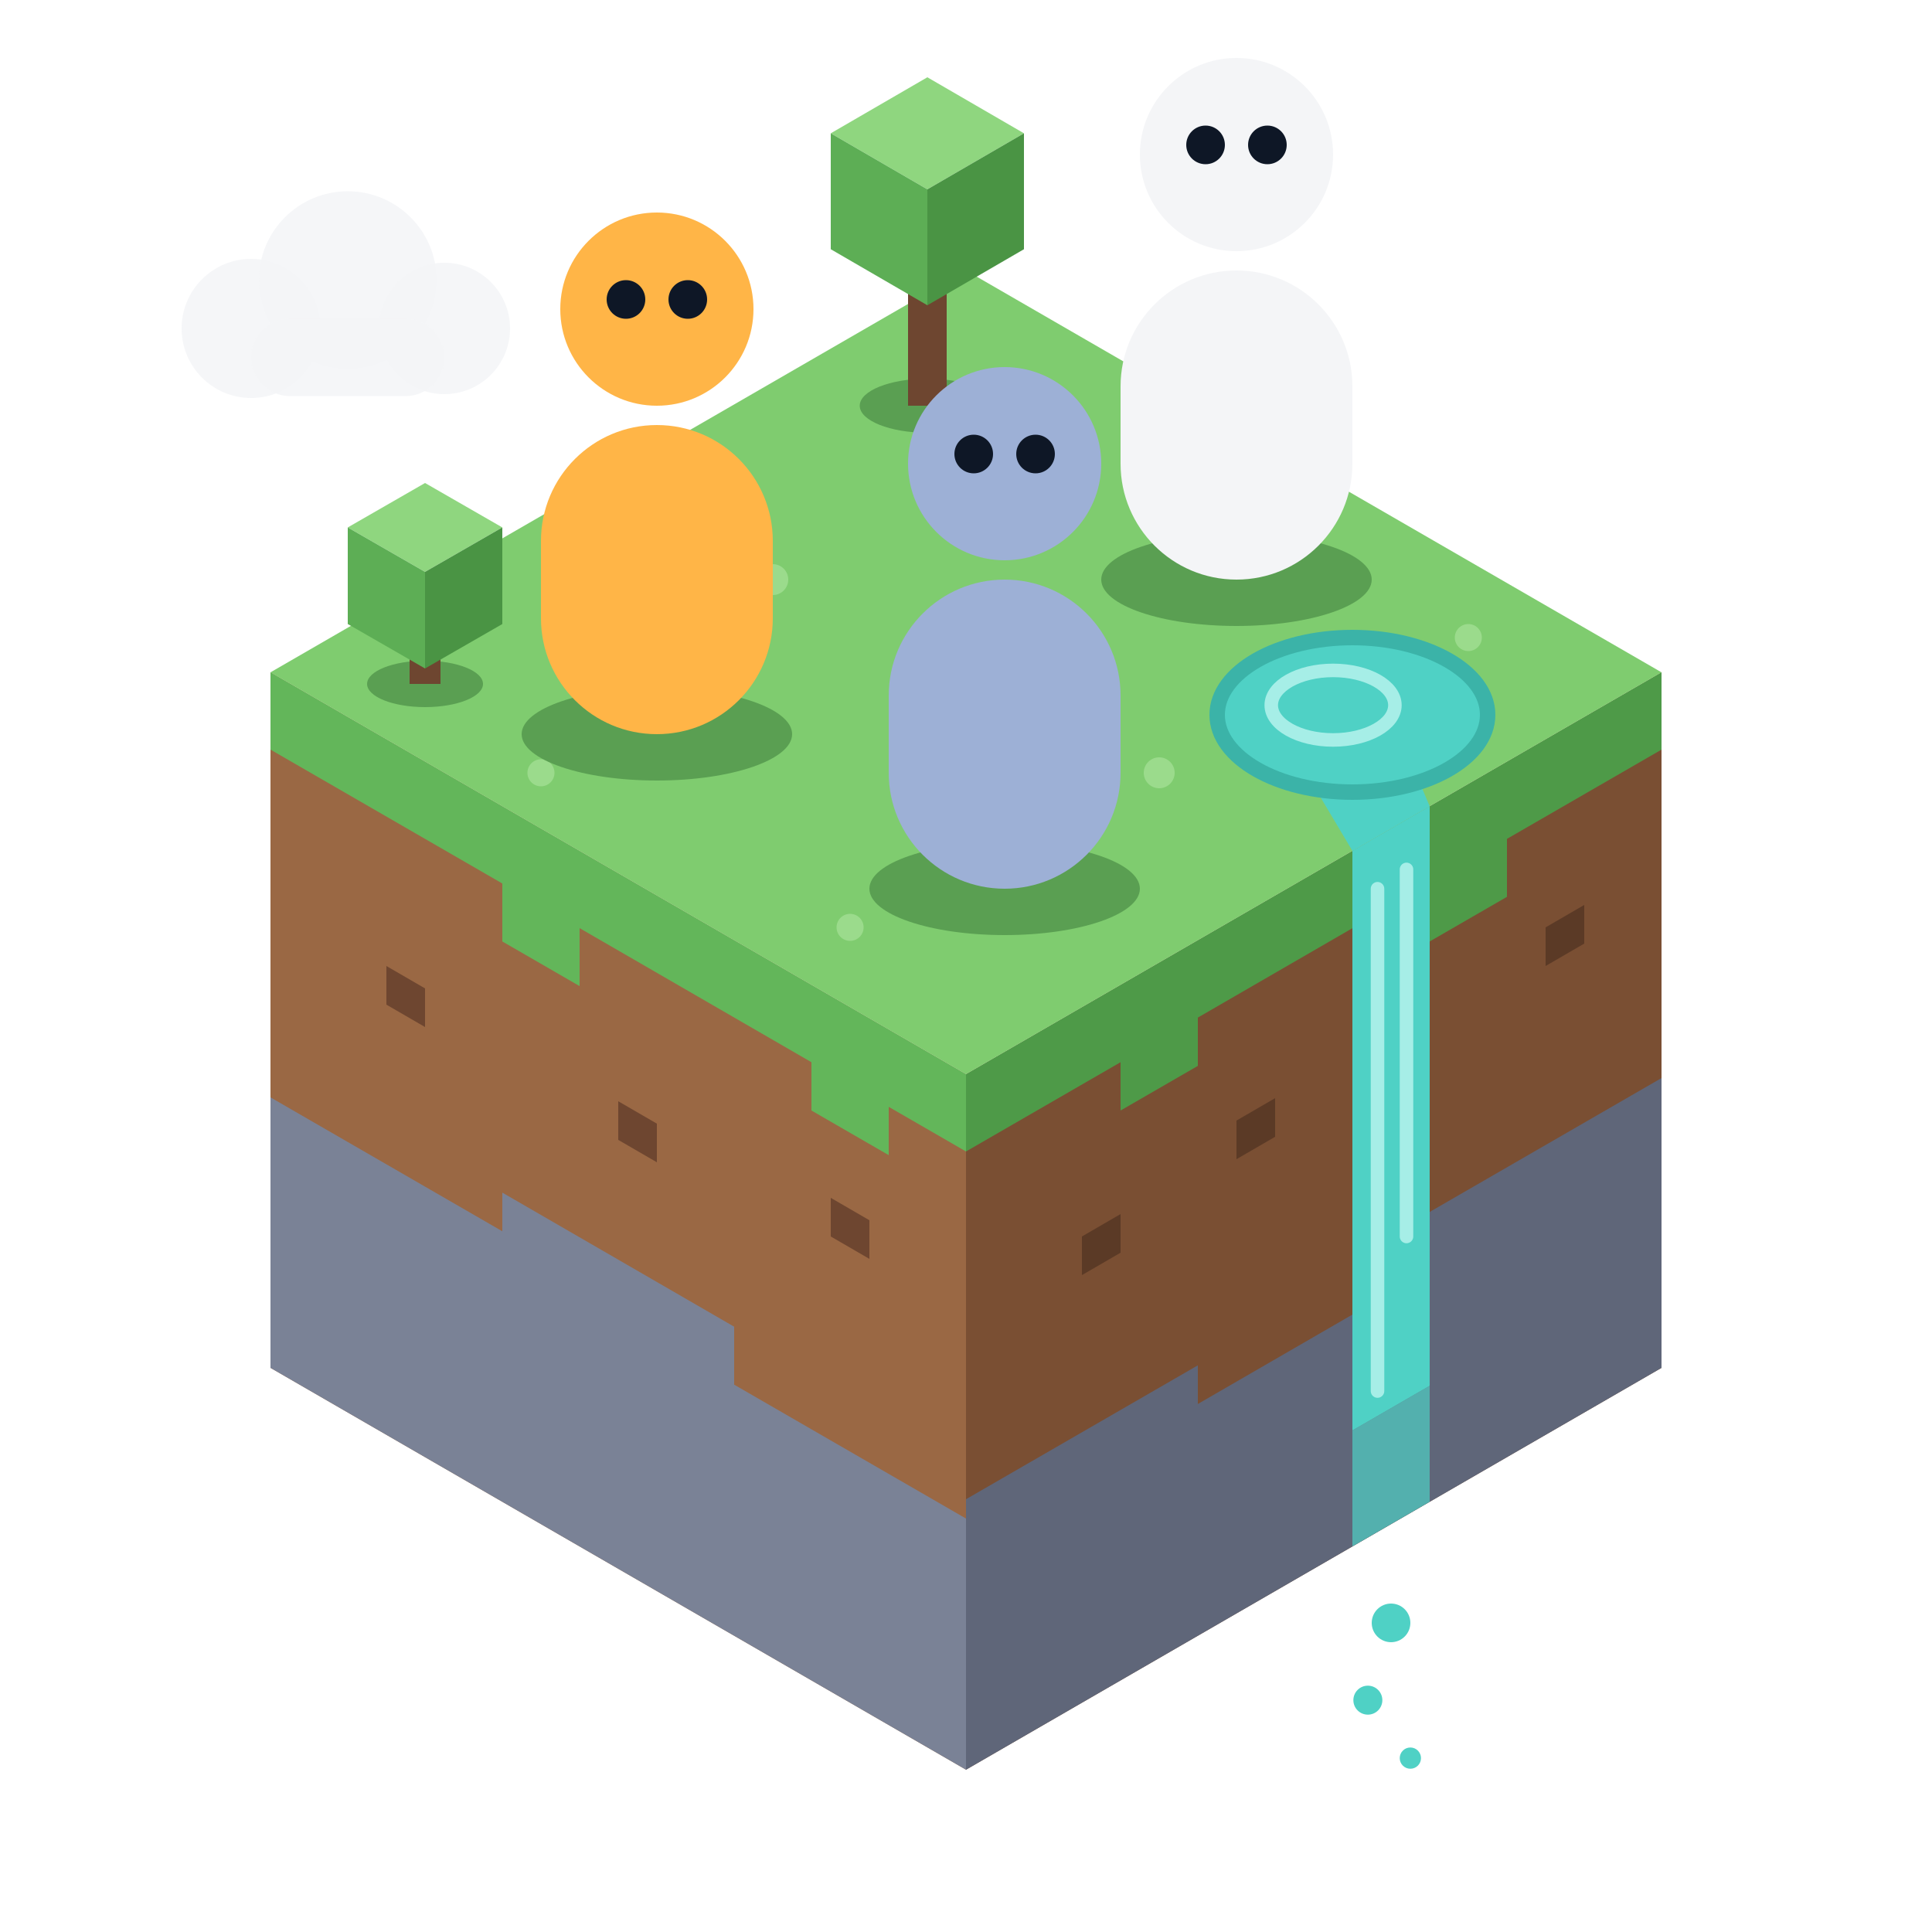
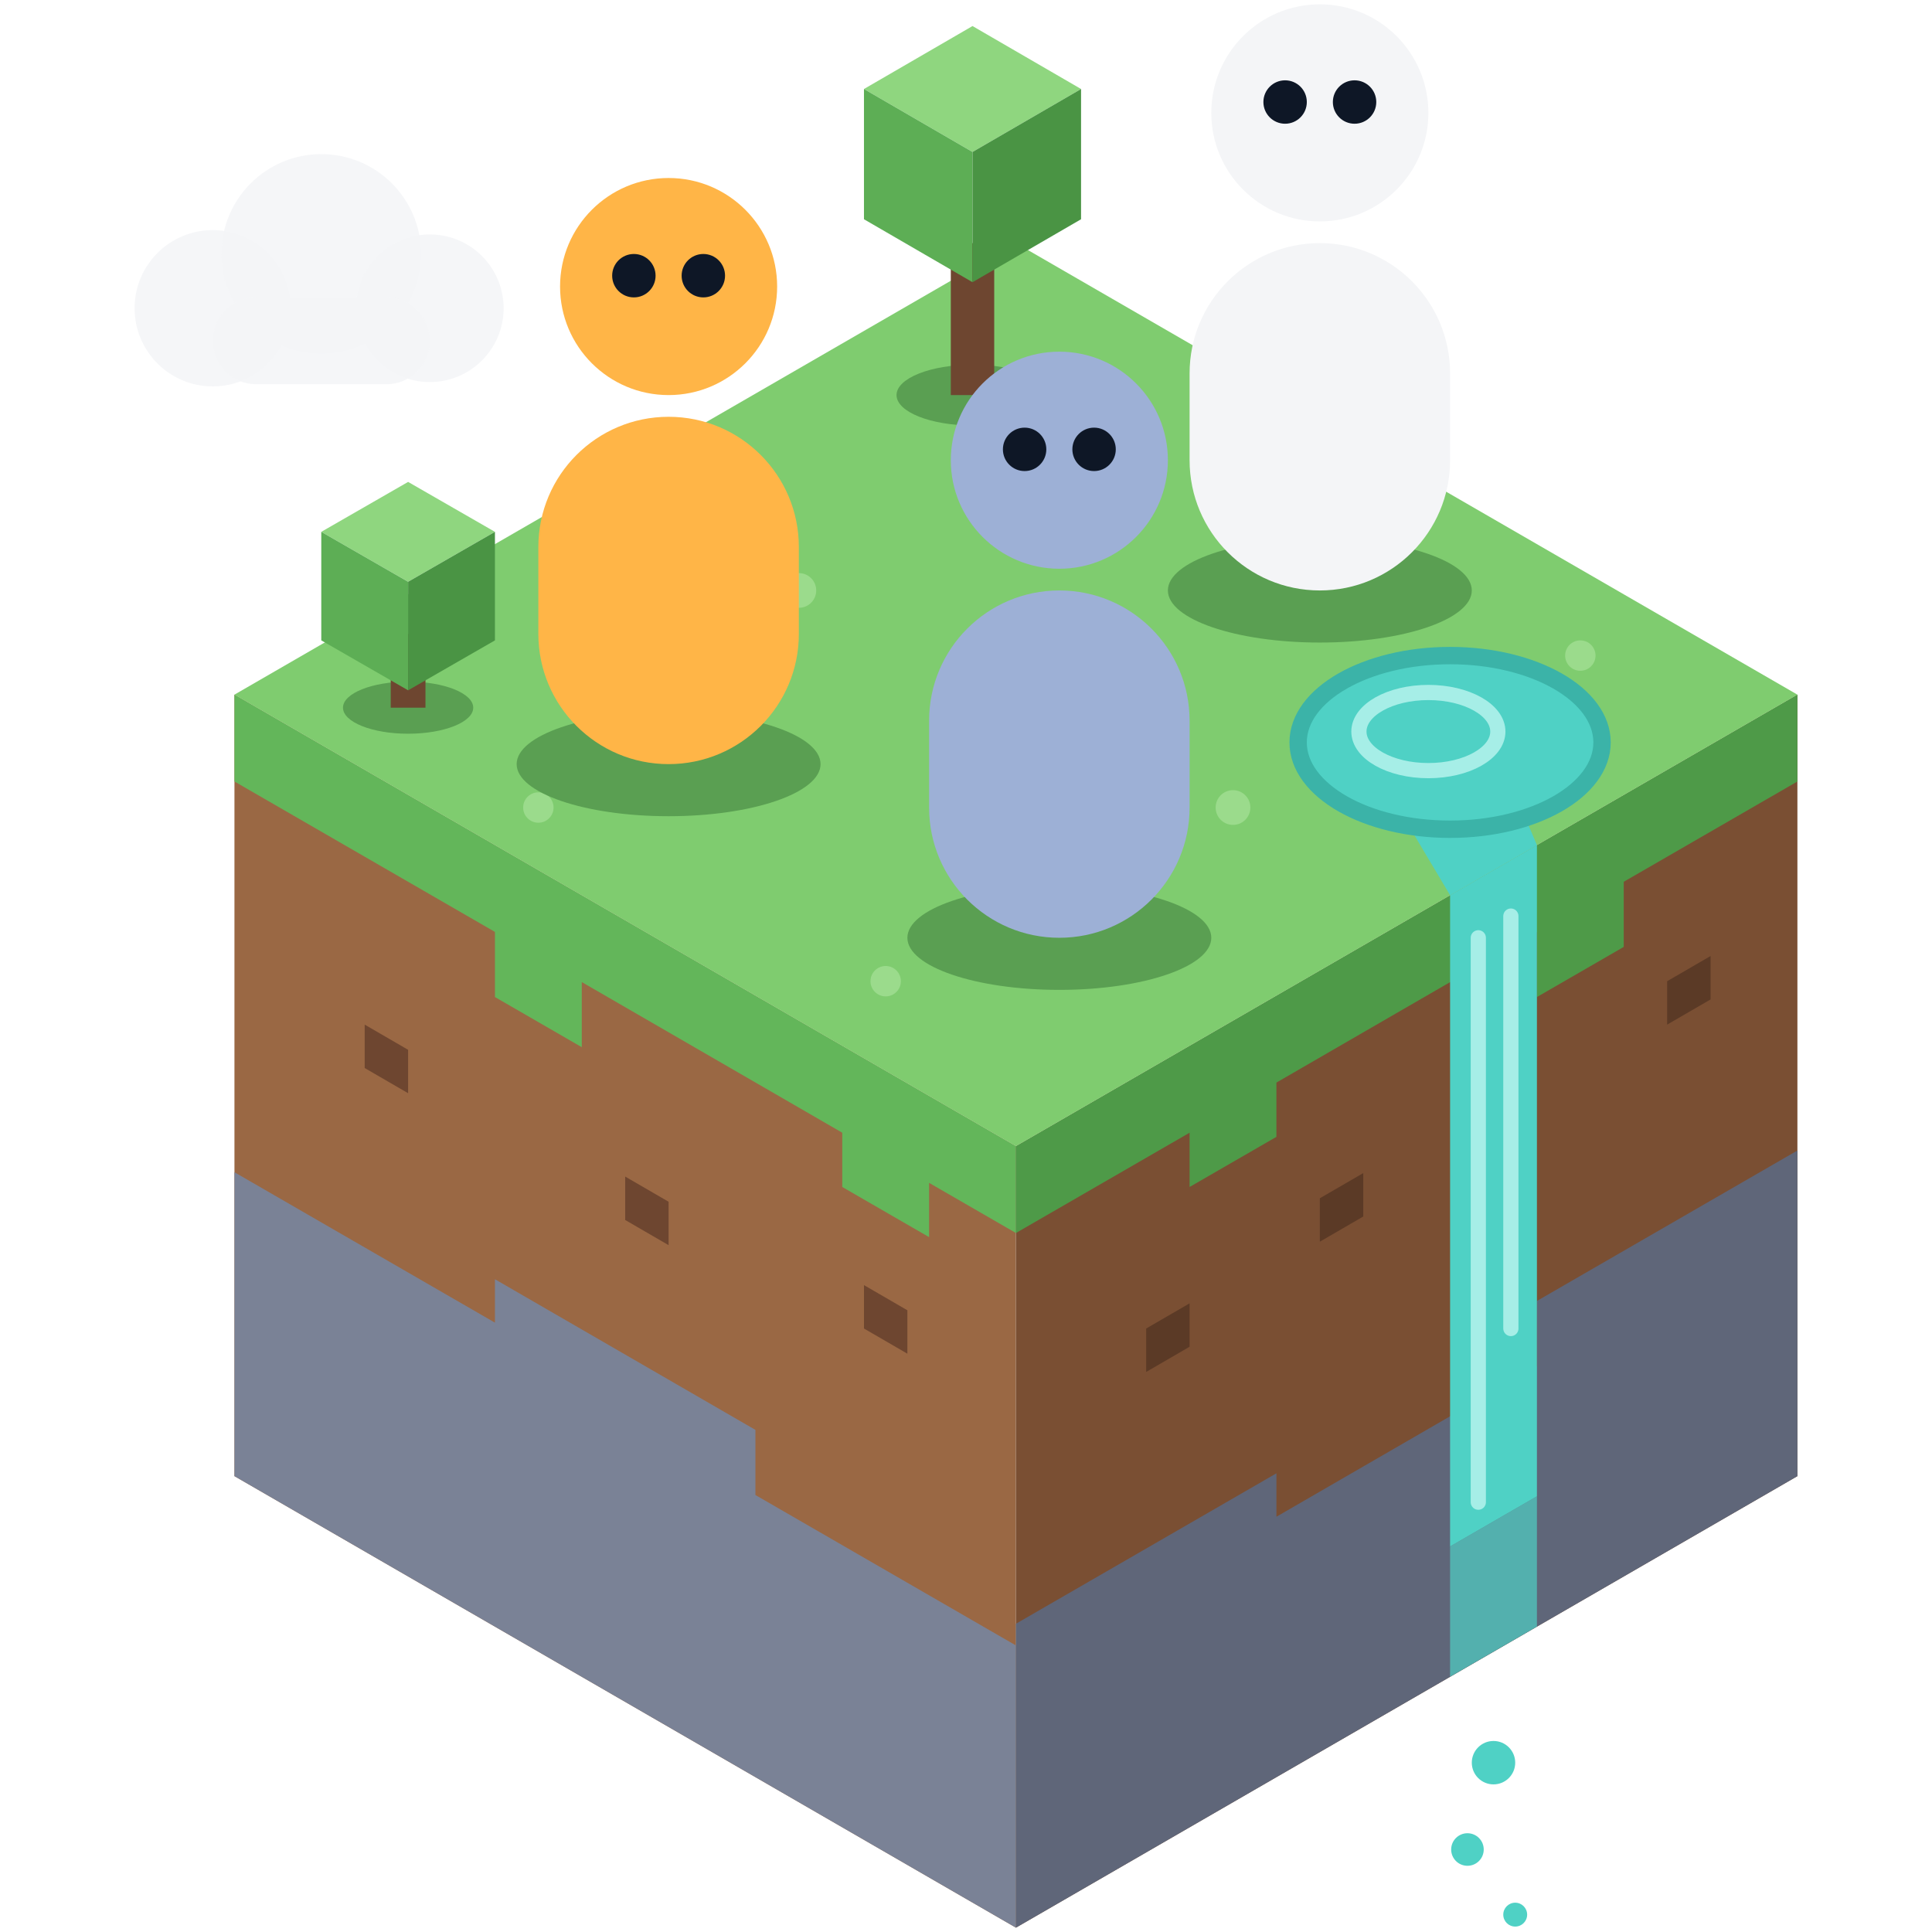
- <svg xmlns="http://www.w3.org/2000/svg" viewBox="0 0 100 100" role="img" aria-label="Kubeworld">
+ <svg xmlns="http://www.w3.org/2000/svg" viewBox="3.2 2.8 89 89" role="img" aria-label="Kubeworld">
  <polygon points="14,34.8 50,55.6 50,91.6 14,70.8" fill="#9A6844" />
  <polygon points="50,55.6 86,34.8 86,70.8 50,91.6" fill="#7A4F33" />
  <polygon points="14,56.8 26,63.73 26,61.73 38,68.67 38,71.67 50,78.6 50,91.6 14,70.8" fill="#7A8296" />
  <polygon points="50,77.6 62,70.67 62,72.67 74,65.73 74,62.73 86,55.8 86,70.8 50,91.6" fill="#5F6679" />
  <g fill="#6E4630">
    <polygon points="20,50 22,51.16 22,53.16 20,52" />
    <polygon points="32,57 34,58.16 34,60.16 32,59" />
    <polygon points="43,62 45,63.16 45,65.16 43,64" />
  </g>
  <g fill="#5B3A26">
    <polygon points="56,64 58,62.84 58,64.84 56,66" />
    <polygon points="64,58 66,56.84 66,58.84 64,60" />
    <polygon points="80,48 82,46.84 82,48.84 80,50" />
  </g>
  <polygon points="14,34.8 50,55.6 50,59.6 46,57.29 46,59.79 42,57.48 42,54.98 30,48.04 30,51.04 26,48.73 26,45.73 14,38.8" fill="#63B65A" />
  <polygon points="50,55.6 86,34.8 86,38.8 78,43.42 78,46.42 74,48.73 74,45.73 62,52.67 62,55.17 58,57.48 58,54.98 50,59.6" fill="#4E9A48" />
  <polygon points="50,14 86,34.8 50,55.6 14,34.8" fill="#7FCC6F" />
  <g fill="#9BDB8C">
    <circle cx="40" cy="30" r="0.8" />
    <circle cx="28" cy="40" r="0.7" />
    <circle cx="60" cy="40" r="0.8" />
    <circle cx="44" cy="48" r="0.7" />
    <circle cx="76" cy="33" r="0.7" />
  </g>
  <polygon points="70,44.04 74,41.73 74,71.73 70,74.04" fill="#4FD1C5" />
  <polygon points="70,74.04 74,71.73 74,77.73 70,80.04" fill="#4FD1C5" fill-opacity="0.7" />
  <g stroke="#A6EEE7" stroke-width="0.7" stroke-linecap="round">
    <line x1="71.3" y1="46" x2="71.3" y2="72" />
    <line x1="72.8" y1="45" x2="72.8" y2="64" />
  </g>
  <g fill="#4FD1C5">
    <circle cx="72" cy="84" r="1" />
    <circle cx="70.8" cy="88" r="0.75" />
    <circle cx="73" cy="91" r="0.55" />
  </g>
  <polygon points="67,39 72,37 74,41.73 70,44.04" fill="#4FD1C5" />
  <ellipse cx="70" cy="37" rx="7" ry="4" fill="#4FD1C5" stroke="#3BB3A8" stroke-width="0.8" />
  <ellipse cx="69" cy="36.5" rx="3.2" ry="1.8" fill="none" stroke="#A6EEE7" stroke-width="0.7" />
  <ellipse cx="22" cy="35.4" rx="3" ry="1.2" fill="#5A9F52" />
  <rect x="21.2" y="32" width="1.6" height="3.4" fill="#6E4630" />
  <polygon points="22,25 26,27.3 22,29.6 18,27.3" fill="#8FD67F" />
  <polygon points="18,27.3 22,29.6 22,34.6 18,32.3" fill="#5DAE55" />
  <polygon points="22,29.6 26,27.3 26,32.3 22,34.6" fill="#4A9444" />
  <ellipse cx="48" cy="21" rx="3.5" ry="1.4" fill="#5A9F52" />
  <rect x="47" y="14" width="2" height="7" fill="#6E4630" />
  <polygon points="48,4 53,6.9 48,9.8 43,6.9" fill="#8FD67F" />
  <polygon points="43,6.9 48,9.8 48,15.8 43,12.9" fill="#5DAE55" />
  <polygon points="48,9.8 53,6.9 53,12.9 48,15.8" fill="#4A9444" />
  <ellipse cx="64" cy="30" rx="7" ry="2.4" fill="#5A9F52" />
  <rect x="58" y="14" width="12" height="16" rx="6" fill="#F4F5F7" />
  <circle cx="64" cy="8" r="5" fill="#F4F5F7" />
  <ellipse cx="34" cy="38" rx="7" ry="2.4" fill="#5A9F52" />
  <rect x="28" y="22" width="12" height="16" rx="6" fill="#FFB547" />
  <circle cx="34" cy="16" r="5" fill="#FFB547" />
  <ellipse cx="52" cy="46" rx="7" ry="2.4" fill="#5A9F52" />
  <rect x="46" y="30" width="12" height="16" rx="6" fill="#9DB0D6" />
  <circle cx="52" cy="24" r="5" fill="#9DB0D6" />
  <g fill="#0E1726">
    <circle cx="62.4" cy="7.5" r="1" />
    <circle cx="65.6" cy="7.5" r="1" />
    <circle cx="32.4" cy="15.5" r="1" />
    <circle cx="35.6" cy="15.5" r="1" />
    <circle cx="50.4" cy="23.5" r="1" />
    <circle cx="53.6" cy="23.5" r="1" />
  </g>
  <g fill="#F4F5F7" fill-opacity="0.92">
    <circle cx="13" cy="17" r="3.6" />
    <circle cx="18" cy="14.5" r="4.6" />
    <circle cx="23" cy="17" r="3.4" />
    <rect x="13" y="16.5" width="10" height="4" rx="2" />
  </g>
</svg>
